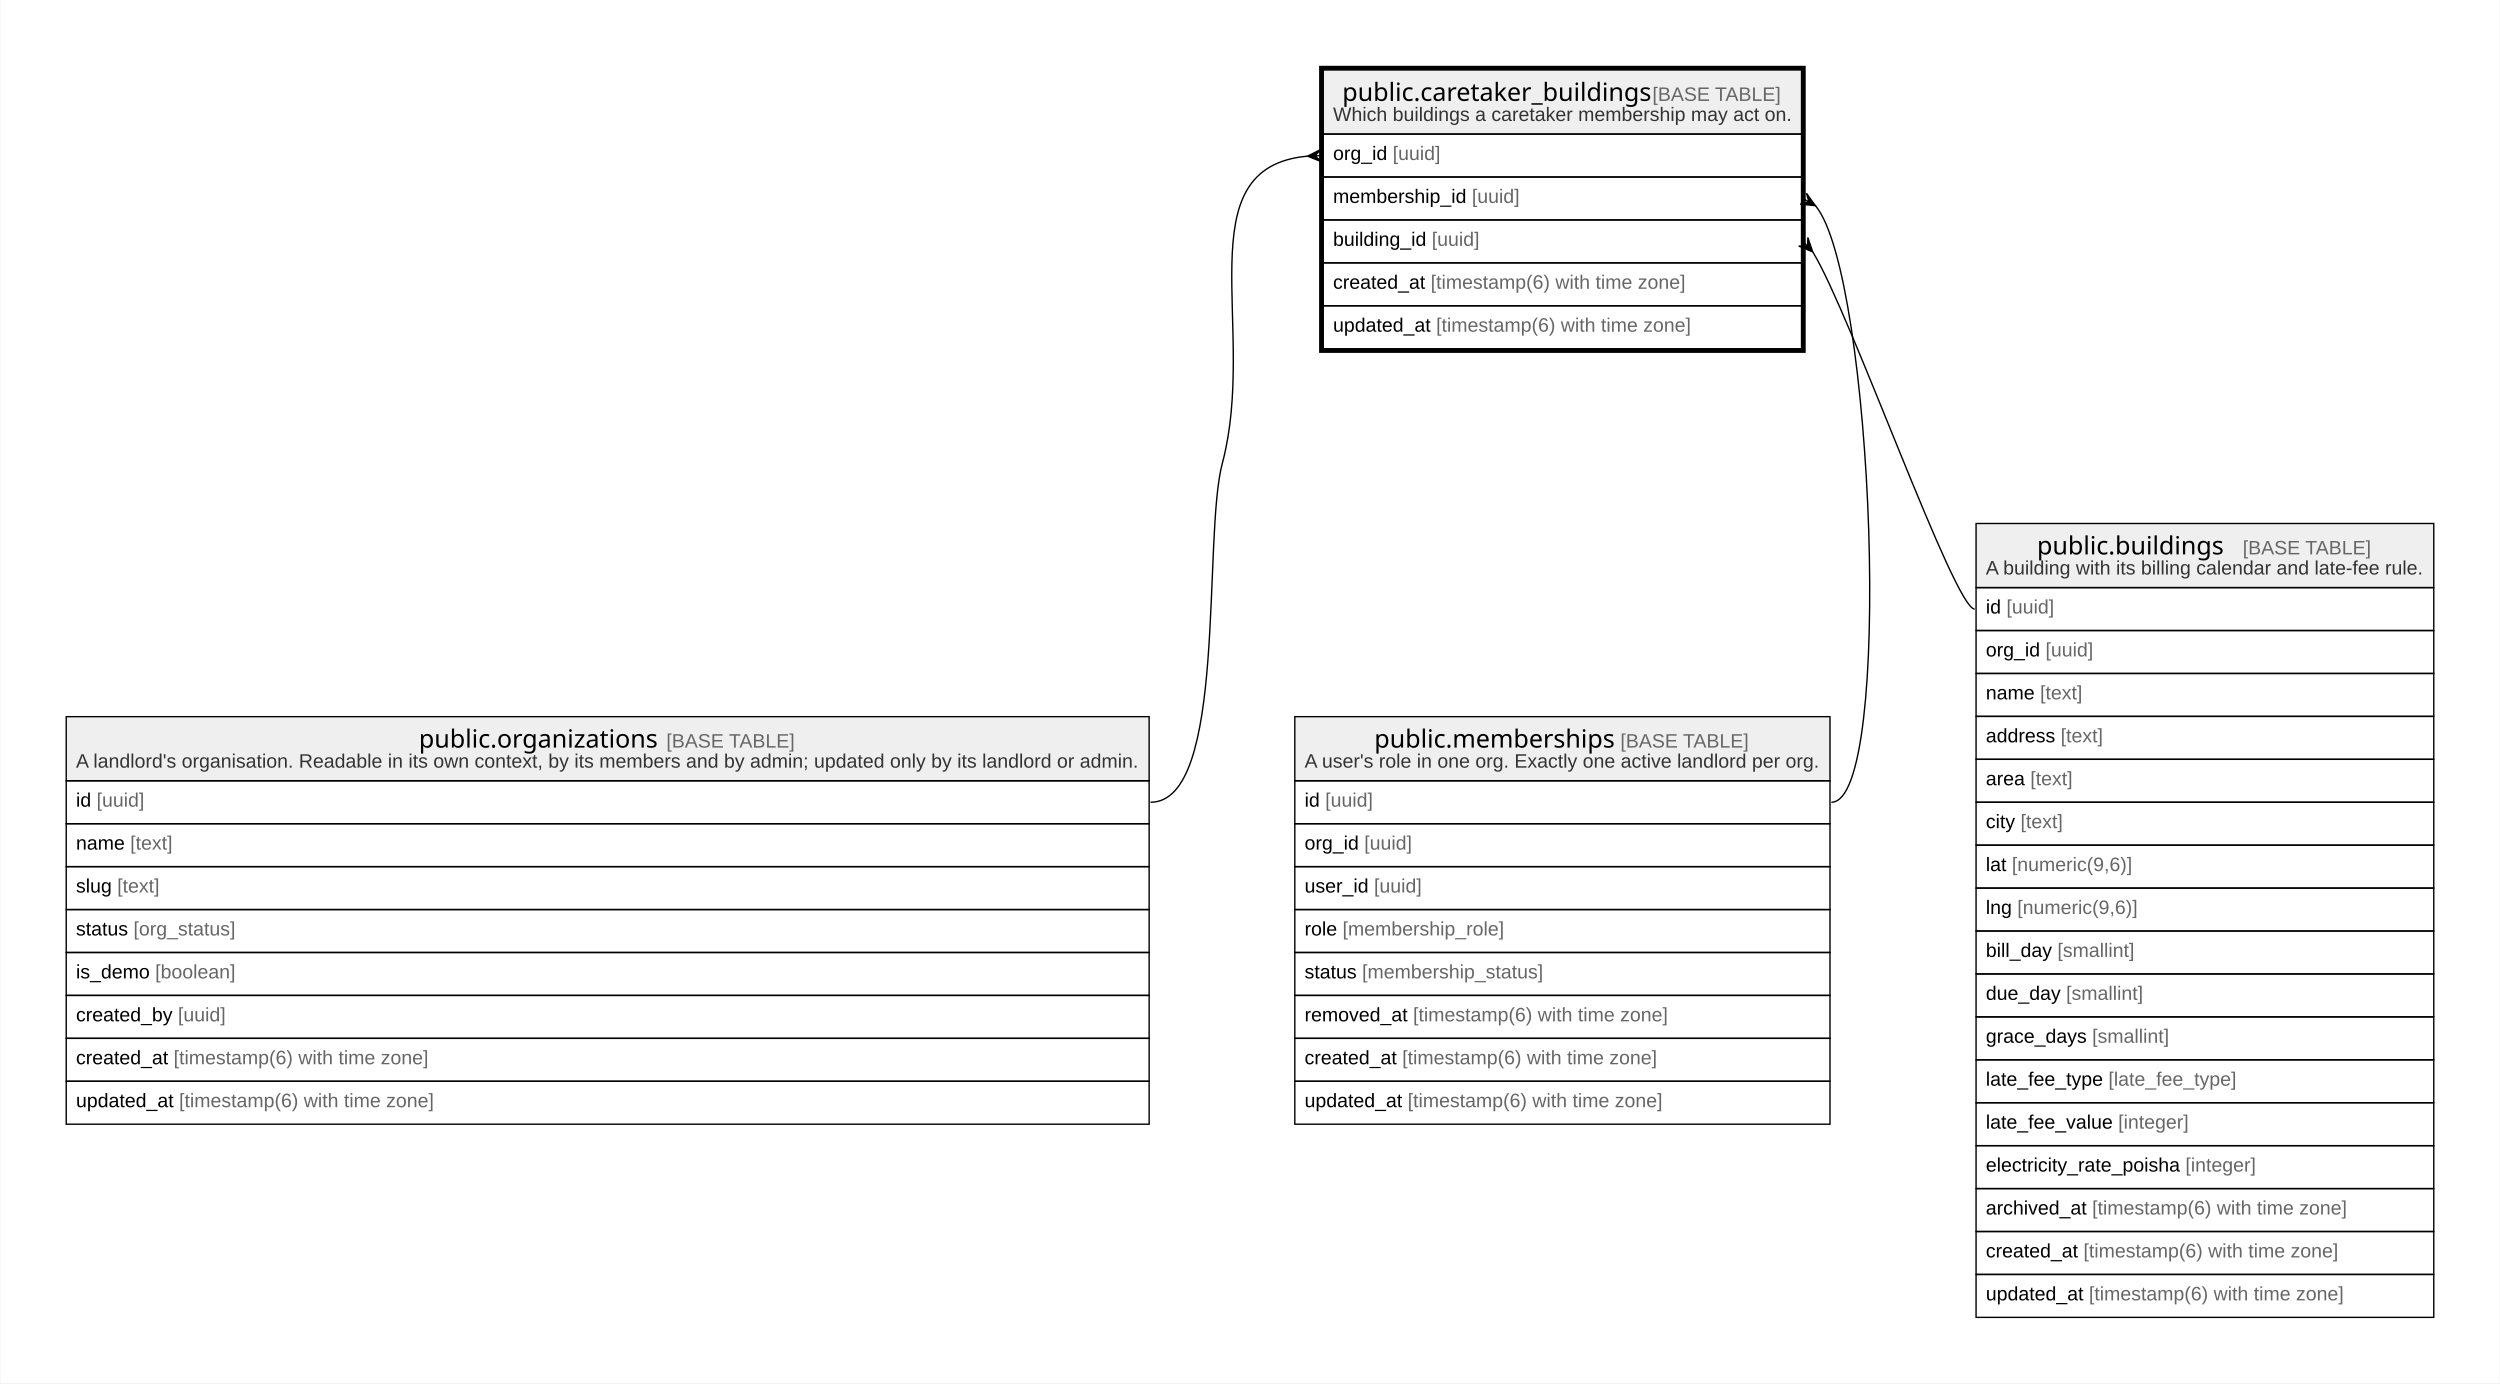
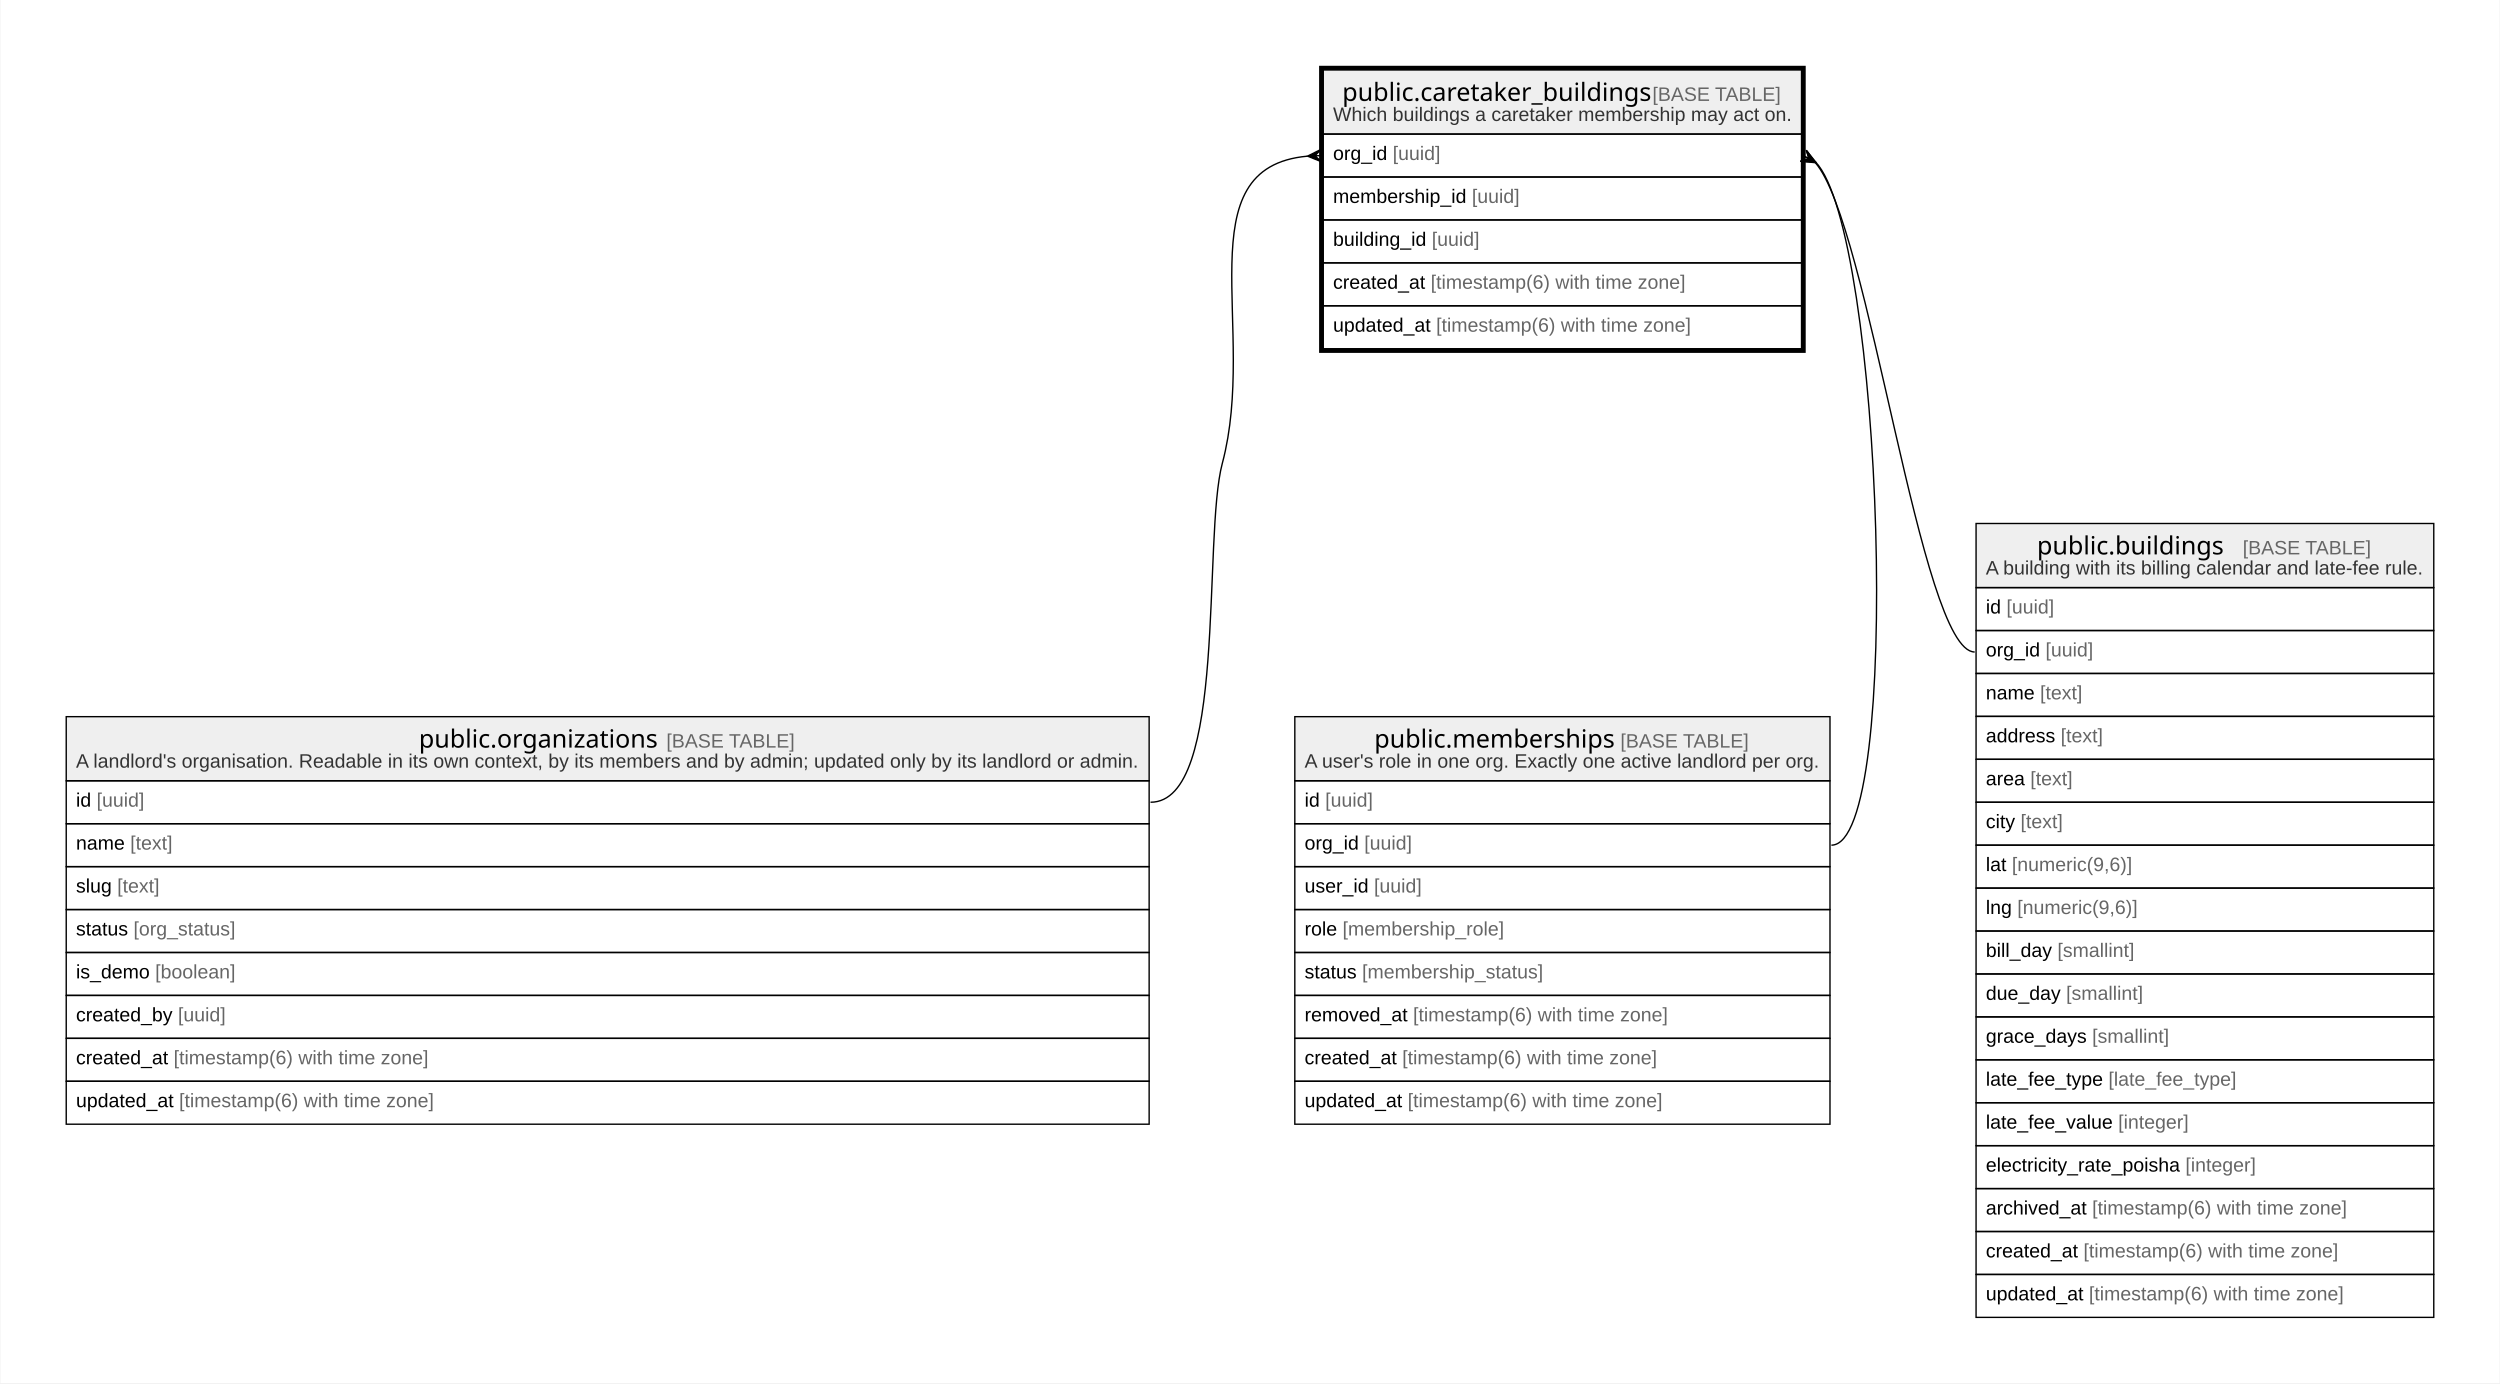
<svg xmlns="http://www.w3.org/2000/svg" width="1793pt" height="992pt" viewBox="0.00 0.00 1793.09 992.40">
  <g id="graph0" class="graph" transform="scale(1 1) rotate(0) translate(4 988.4)">
    <polygon fill="white" stroke="none" points="-4,4 -4,-988.4 1789.09,-988.4 1789.09,4 -4,4" />
    <g id="node1" class="node">
      <polygon fill="#efefef" stroke="none" points="945.12,-892.2 945.12,-938.2 1288.26,-938.2 1288.26,-892.2 945.12,-892.2" />
      <polygon fill="none" stroke="black" points="945.12,-892.2 945.12,-938.2 1288.26,-938.2 1288.26,-892.2 945.12,-892.2" />
      <text text-anchor="start" x="958.73" y="-916" font-family="Arial Bold" font-size="18.00">public.caretaker_buildings</text>
      <text text-anchor="start" x="1150.16" y="-916" font-family="Arial" font-size="14.00">    </text>
      <text text-anchor="start" x="1181.28" y="-916" font-family="Arial" font-size="14.00" fill="#666666">[BASE TABLE]</text>
      <text text-anchor="start" x="952.12" y="-901.6" font-family="Arial" font-size="14.00" fill="#333333">Which buildings a caretaker membership may act on.</text>
      <polygon fill="none" stroke="black" points="945.12,-861.4 945.12,-892.2 1288.26,-892.2 1288.26,-861.4 945.12,-861.4" />
      <text text-anchor="start" x="952.12" y="-873.6" font-family="Arial" font-size="14.00">org_id </text>
      <text text-anchor="start" x="994.92" y="-873.6" font-family="Arial" font-size="14.00" fill="#666666">[uuid]</text>
      <polygon fill="none" stroke="black" points="945.12,-830.6 945.12,-861.4 1288.26,-861.4 1288.26,-830.6 945.12,-830.6" />
      <text text-anchor="start" x="952.12" y="-842.8" font-family="Arial" font-size="14.00">membership_id </text>
      <text text-anchor="start" x="1051.72" y="-842.8" font-family="Arial" font-size="14.00" fill="#666666">[uuid]</text>
      <polygon fill="none" stroke="black" points="945.12,-799.8 945.12,-830.6 1288.26,-830.6 1288.26,-799.8 945.12,-799.8" />
      <text text-anchor="start" x="952.12" y="-812" font-family="Arial" font-size="14.00">building_id </text>
      <text text-anchor="start" x="1022.95" y="-812" font-family="Arial" font-size="14.00" fill="#666666">[uuid]</text>
      <polygon fill="none" stroke="black" points="945.12,-769 945.12,-799.8 1288.26,-799.8 1288.26,-769 945.12,-769" />
      <text text-anchor="start" x="952.12" y="-781.2" font-family="Arial" font-size="14.00">created_at </text>
      <text text-anchor="start" x="1022.17" y="-781.2" font-family="Arial" font-size="14.00" fill="#666666">[timestamp(6) with time zone]</text>
      <polygon fill="none" stroke="black" points="945.12,-738.2 945.12,-769 1288.26,-769 1288.26,-738.2 945.12,-738.2" />
      <text text-anchor="start" x="952.12" y="-750.4" font-family="Arial" font-size="14.00">updated_at </text>
      <text text-anchor="start" x="1026.08" y="-750.4" font-family="Arial" font-size="14.00" fill="#666666">[timestamp(6) with time zone]</text>
      <polygon fill="none" stroke="black" stroke-width="3" points="943.62,-736.7 943.62,-939.7 1289.76,-939.7 1289.76,-736.7 943.62,-736.7" />
    </g>
    <g id="node2" class="node">
      <polygon fill="#efefef" stroke="none" points="43.2,-428.2 43.2,-474.2 820.18,-474.2 820.18,-428.2 43.2,-428.2" />
      <polygon fill="none" stroke="black" points="43.2,-428.2 43.2,-474.2 820.18,-474.2 820.18,-428.2 43.2,-428.2" />
      <text text-anchor="start" x="296.21" y="-452" font-family="Arial Bold" font-size="18.00">public.organizations</text>
      <text text-anchor="start" x="442.68" y="-452" font-family="Arial" font-size="14.00">    </text>
      <text text-anchor="start" x="473.79" y="-452" font-family="Arial" font-size="14.00" fill="#666666">[BASE TABLE]</text>
      <text text-anchor="start" x="50.2" y="-437.6" font-family="Arial" font-size="14.00" fill="#333333">A landlord's organisation. Readable in its own context, by its members and by admin; updated only by its landlord or admin.</text>
      <polygon fill="none" stroke="black" points="43.2,-397.4 43.2,-428.2 820.18,-428.2 820.18,-397.4 43.2,-397.4" />
      <text text-anchor="start" x="50.2" y="-409.6" font-family="Arial" font-size="14.00">id </text>
      <text text-anchor="start" x="64.99" y="-409.6" font-family="Arial" font-size="14.00" fill="#666666">[uuid]</text>
      <polygon fill="none" stroke="black" points="43.2,-366.6 43.2,-397.4 820.18,-397.4 820.18,-366.6 43.2,-366.6" />
      <text text-anchor="start" x="50.2" y="-378.8" font-family="Arial" font-size="14.00">name </text>
      <text text-anchor="start" x="89.11" y="-378.8" font-family="Arial" font-size="14.00" fill="#666666">[text]</text>
      <polygon fill="none" stroke="black" points="43.2,-335.8 43.2,-366.6 820.18,-366.6 820.18,-335.8 43.2,-335.8" />
      <text text-anchor="start" x="50.2" y="-348" font-family="Arial" font-size="14.00">slug </text>
      <text text-anchor="start" x="79.77" y="-348" font-family="Arial" font-size="14.00" fill="#666666">[text]</text>
      <polygon fill="none" stroke="black" points="43.2,-305 43.2,-335.8 820.18,-335.8 820.18,-305 43.2,-305" />
      <text text-anchor="start" x="50.2" y="-317.2" font-family="Arial" font-size="14.00">status </text>
      <text text-anchor="start" x="91.44" y="-317.2" font-family="Arial" font-size="14.00" fill="#666666">[org_status]</text>
      <polygon fill="none" stroke="black" points="43.2,-274.2 43.2,-305 820.18,-305 820.18,-274.2 43.2,-274.2" />
      <text text-anchor="start" x="50.2" y="-286.4" font-family="Arial" font-size="14.00">is_demo </text>
      <text text-anchor="start" x="107.01" y="-286.4" font-family="Arial" font-size="14.00" fill="#666666">[boolean]</text>
      <polygon fill="none" stroke="black" points="43.2,-243.4 43.2,-274.2 820.18,-274.2 820.18,-243.4 43.2,-243.4" />
      <text text-anchor="start" x="50.2" y="-255.6" font-family="Arial" font-size="14.00">created_by </text>
      <text text-anchor="start" x="123.36" y="-255.6" font-family="Arial" font-size="14.00" fill="#666666">[uuid]</text>
      <polygon fill="none" stroke="black" points="43.2,-212.6 43.2,-243.4 820.18,-243.4 820.18,-212.6 43.2,-212.6" />
      <text text-anchor="start" x="50.2" y="-224.8" font-family="Arial" font-size="14.00">created_at </text>
      <text text-anchor="start" x="120.25" y="-224.8" font-family="Arial" font-size="14.00" fill="#666666">[timestamp(6) with time zone]</text>
      <polygon fill="none" stroke="black" points="43.2,-181.8 43.2,-212.6 820.18,-212.6 820.18,-181.8 43.2,-181.8" />
      <text text-anchor="start" x="50.2" y="-194" font-family="Arial" font-size="14.00">updated_at </text>
      <text text-anchor="start" x="124.16" y="-194" font-family="Arial" font-size="14.00" fill="#666666">[timestamp(6) with time zone]</text>
    </g>
    <g id="edge1" class="edge">
      <path fill="none" stroke="black" d="M933.83,-876.36C844.97,-868.31 898.35,-752.15 872.69,-656 858.45,-602.62 876.42,-412.8 821.18,-412.8" />
      <polygon fill="black" stroke="black" points="933.79,-876.36 943.59,-881.28 939.12,-876.58 943.45,-876.77 943.45,-876.77 943.45,-876.77 939.12,-876.58 943.98,-872.29 933.79,-876.36" />
    </g>
    <g id="node3" class="node">
      <polygon fill="#efefef" stroke="none" points="924.7,-428.2 924.7,-474.2 1308.68,-474.2 1308.68,-428.2 924.7,-428.2" />
      <polygon fill="none" stroke="black" points="924.7,-428.2 924.7,-474.2 1308.68,-474.2 1308.68,-428.2 924.7,-428.2" />
      <text text-anchor="start" x="981.71" y="-452" font-family="Arial Bold" font-size="18.00">public.memberships</text>
      <text text-anchor="start" x="1127.18" y="-452" font-family="Arial" font-size="14.00">    </text>
      <text text-anchor="start" x="1158.3" y="-452" font-family="Arial" font-size="14.00" fill="#666666">[BASE TABLE]</text>
      <text text-anchor="start" x="931.7" y="-437.6" font-family="Arial" font-size="14.00" fill="#333333">A user's role in one org. Exactly one active landlord per org.</text>
      <polygon fill="none" stroke="black" points="924.7,-397.4 924.7,-428.2 1308.68,-428.2 1308.68,-397.4 924.7,-397.4" />
      <text text-anchor="start" x="931.7" y="-409.6" font-family="Arial" font-size="14.00">id </text>
      <text text-anchor="start" x="946.49" y="-409.6" font-family="Arial" font-size="14.00" fill="#666666">[uuid]</text>
      <polygon fill="none" stroke="black" points="924.7,-366.6 924.7,-397.4 1308.68,-397.4 1308.68,-366.6 924.7,-366.6" />
      <text text-anchor="start" x="931.7" y="-378.8" font-family="Arial" font-size="14.00">org_id </text>
      <text text-anchor="start" x="974.51" y="-378.8" font-family="Arial" font-size="14.00" fill="#666666">[uuid]</text>
      <polygon fill="none" stroke="black" points="924.7,-335.8 924.7,-366.6 1308.68,-366.6 1308.68,-335.8 924.7,-335.8" />
      <text text-anchor="start" x="931.7" y="-348" font-family="Arial" font-size="14.00">user_id </text>
      <text text-anchor="start" x="981.51" y="-348" font-family="Arial" font-size="14.00" fill="#666666">[uuid]</text>
      <polygon fill="none" stroke="black" points="924.7,-305 924.7,-335.8 1308.68,-335.8 1308.68,-305 924.7,-305" />
      <text text-anchor="start" x="931.7" y="-317.2" font-family="Arial" font-size="14.00">role </text>
      <text text-anchor="start" x="958.93" y="-317.2" font-family="Arial" font-size="14.00" fill="#666666">[membership_role]</text>
      <polygon fill="none" stroke="black" points="924.7,-274.2 924.7,-305 1308.68,-305 1308.68,-274.2 924.7,-274.2" />
      <text text-anchor="start" x="931.7" y="-286.4" font-family="Arial" font-size="14.00">status </text>
      <text text-anchor="start" x="972.94" y="-286.4" font-family="Arial" font-size="14.00" fill="#666666">[membership_status]</text>
      <polygon fill="none" stroke="black" points="924.7,-243.4 924.7,-274.2 1308.68,-274.2 1308.68,-243.4 924.7,-243.4" />
      <text text-anchor="start" x="931.7" y="-255.6" font-family="Arial" font-size="14.00">removed_at </text>
      <text text-anchor="start" x="1009.52" y="-255.6" font-family="Arial" font-size="14.00" fill="#666666">[timestamp(6) with time zone]</text>
      <polygon fill="none" stroke="black" points="924.7,-212.6 924.7,-243.4 1308.68,-243.4 1308.68,-212.6 924.7,-212.6" />
      <text text-anchor="start" x="931.7" y="-224.8" font-family="Arial" font-size="14.00">created_at </text>
      <text text-anchor="start" x="1001.75" y="-224.8" font-family="Arial" font-size="14.00" fill="#666666">[timestamp(6) with time zone]</text>
      <polygon fill="none" stroke="black" points="924.7,-181.8 924.7,-212.6 1308.68,-212.6 1308.68,-181.8 924.7,-181.8" />
      <text text-anchor="start" x="931.7" y="-194" font-family="Arial" font-size="14.00">updated_at </text>
      <text text-anchor="start" x="1005.66" y="-194" font-family="Arial" font-size="14.00" fill="#666666">[timestamp(6) with time zone]</text>
    </g>
    <g id="edge2" class="edge">
-       <path fill="none" stroke="black" d="M1298.22,-840.83C1339.8,-791.96 1354.76,-412.8 1309.68,-412.8" />
-       <polygon fill="black" stroke="black" points="1298.21,-840.84 1287.3,-841.93 1293.59,-843.5 1289.84,-845.67 1289.84,-845.67 1289.84,-845.67 1293.59,-843.5 1291.8,-849.73 1298.21,-840.84" />
+       <path fill="none" stroke="black" d="M1298.27,-872.22C1346.36,-822.34 1361.59,-382 1309.68,-382" />
+       <polygon fill="black" stroke="black" points="1298.47,-872.11 1287.52,-872.64 1293.72,-874.53 1289.86,-876.5 1289.86,-876.5 1289.86,-876.5 1293.72,-874.53 1291.6,-880.66 1298.47,-872.11" />
    </g>
    <g id="node4" class="node">
      <polygon fill="#efefef" stroke="none" points="1413.49,-566.8 1413.49,-612.8 1741.89,-612.8 1741.89,-566.8 1413.49,-566.8" />
      <polygon fill="none" stroke="black" points="1413.49,-566.8 1413.49,-612.8 1741.89,-612.8 1741.89,-566.8 1413.49,-566.8" />
      <text text-anchor="start" x="1457.2" y="-590.6" font-family="Arial Bold" font-size="18.00">public.buildings</text>
      <text text-anchor="start" x="1573.69" y="-590.6" font-family="Arial" font-size="14.00">    </text>
      <text text-anchor="start" x="1604.81" y="-590.6" font-family="Arial" font-size="14.00" fill="#666666">[BASE TABLE]</text>
      <text text-anchor="start" x="1420.49" y="-576.2" font-family="Arial" font-size="14.00" fill="#333333">A building with its billing calendar and late-fee rule.</text>
      <polygon fill="none" stroke="black" points="1413.49,-536 1413.49,-566.8 1741.89,-566.8 1741.89,-536 1413.49,-536" />
      <text text-anchor="start" x="1420.49" y="-548.2" font-family="Arial" font-size="14.00">id </text>
      <text text-anchor="start" x="1435.27" y="-548.2" font-family="Arial" font-size="14.00" fill="#666666">[uuid]</text>
      <polygon fill="none" stroke="black" points="1413.49,-505.2 1413.49,-536 1741.89,-536 1741.89,-505.2 1413.49,-505.2" />
      <text text-anchor="start" x="1420.49" y="-517.4" font-family="Arial" font-size="14.00">org_id </text>
      <text text-anchor="start" x="1463.29" y="-517.4" font-family="Arial" font-size="14.00" fill="#666666">[uuid]</text>
      <polygon fill="none" stroke="black" points="1413.49,-474.4 1413.49,-505.2 1741.89,-505.2 1741.89,-474.4 1413.49,-474.4" />
      <text text-anchor="start" x="1420.49" y="-486.6" font-family="Arial" font-size="14.00">name </text>
      <text text-anchor="start" x="1459.4" y="-486.6" font-family="Arial" font-size="14.00" fill="#666666">[text]</text>
      <polygon fill="none" stroke="black" points="1413.49,-443.6 1413.49,-474.4 1741.89,-474.4 1741.89,-443.6 1413.49,-443.6" />
      <text text-anchor="start" x="1420.49" y="-455.8" font-family="Arial" font-size="14.00">address </text>
      <text text-anchor="start" x="1474.18" y="-455.8" font-family="Arial" font-size="14.00" fill="#666666">[text]</text>
      <polygon fill="none" stroke="black" points="1413.49,-412.8 1413.49,-443.6 1741.89,-443.6 1741.89,-412.8 1413.49,-412.8" />
      <text text-anchor="start" x="1420.49" y="-425" font-family="Arial" font-size="14.00">area </text>
      <text text-anchor="start" x="1452.4" y="-425" font-family="Arial" font-size="14.00" fill="#666666">[text]</text>
      <polygon fill="none" stroke="black" points="1413.49,-382 1413.49,-412.8 1741.89,-412.8 1741.89,-382 1413.49,-382" />
      <text text-anchor="start" x="1420.49" y="-394.2" font-family="Arial" font-size="14.00">city </text>
      <text text-anchor="start" x="1445.38" y="-394.2" font-family="Arial" font-size="14.00" fill="#666666">[text]</text>
      <polygon fill="none" stroke="black" points="1413.49,-351.2 1413.49,-382 1741.89,-382 1741.89,-351.2 1413.49,-351.2" />
      <text text-anchor="start" x="1420.49" y="-363.4" font-family="Arial" font-size="14.00">lat </text>
      <text text-anchor="start" x="1439.16" y="-363.4" font-family="Arial" font-size="14.00" fill="#666666">[numeric(9,6)]</text>
      <polygon fill="none" stroke="black" points="1413.49,-320.4 1413.49,-351.2 1741.89,-351.2 1741.89,-320.4 1413.49,-320.4" />
      <text text-anchor="start" x="1420.49" y="-332.6" font-family="Arial" font-size="14.00">lng </text>
      <text text-anchor="start" x="1443.06" y="-332.6" font-family="Arial" font-size="14.00" fill="#666666">[numeric(9,6)]</text>
      <polygon fill="none" stroke="black" points="1413.49,-289.6 1413.49,-320.4 1741.89,-320.4 1741.89,-289.6 1413.49,-289.6" />
      <text text-anchor="start" x="1420.49" y="-301.8" font-family="Arial" font-size="14.00">bill_day </text>
      <text text-anchor="start" x="1471.85" y="-301.8" font-family="Arial" font-size="14.00" fill="#666666">[smallint]</text>
      <polygon fill="none" stroke="black" points="1413.49,-258.8 1413.49,-289.6 1741.89,-289.6 1741.89,-258.8 1413.49,-258.8" />
      <text text-anchor="start" x="1420.49" y="-271" font-family="Arial" font-size="14.00">due_day </text>
      <text text-anchor="start" x="1478.09" y="-271" font-family="Arial" font-size="14.00" fill="#666666">[smallint]</text>
      <polygon fill="none" stroke="black" points="1413.49,-228 1413.49,-258.8 1741.89,-258.8 1741.89,-228 1413.49,-228" />
      <text text-anchor="start" x="1420.49" y="-240.2" font-family="Arial" font-size="14.00">grace_days </text>
      <text text-anchor="start" x="1496.76" y="-240.2" font-family="Arial" font-size="14.00" fill="#666666">[smallint]</text>
      <polygon fill="none" stroke="black" points="1413.49,-197.2 1413.49,-228 1741.89,-228 1741.89,-197.2 1413.49,-197.2" />
      <text text-anchor="start" x="1420.49" y="-209.4" font-family="Arial" font-size="14.00">late_fee_type </text>
      <text text-anchor="start" x="1508.45" y="-209.4" font-family="Arial" font-size="14.00" fill="#666666">[late_fee_type]</text>
      <polygon fill="none" stroke="black" points="1413.49,-166.4 1413.49,-197.2 1741.89,-197.2 1741.89,-166.4 1413.49,-166.4" />
      <text text-anchor="start" x="1420.49" y="-178.6" font-family="Arial" font-size="14.00">late_fee_value </text>
      <text text-anchor="start" x="1515.45" y="-178.6" font-family="Arial" font-size="14.00" fill="#666666">[integer]</text>
      <polygon fill="none" stroke="black" points="1413.49,-135.6 1413.49,-166.4 1741.89,-166.4 1741.89,-135.6 1413.49,-135.6" />
      <text text-anchor="start" x="1420.49" y="-147.8" font-family="Arial" font-size="14.00">electricity_rate_poisha </text>
      <text text-anchor="start" x="1563.67" y="-147.8" font-family="Arial" font-size="14.00" fill="#666666">[integer]</text>
      <polygon fill="none" stroke="black" points="1413.49,-104.8 1413.49,-135.6 1741.89,-135.6 1741.89,-104.8 1413.49,-104.8" />
      <text text-anchor="start" x="1420.49" y="-117" font-family="Arial" font-size="14.00">archived_at </text>
      <text text-anchor="start" x="1496.76" y="-117" font-family="Arial" font-size="14.00" fill="#666666">[timestamp(6) with time zone]</text>
      <polygon fill="none" stroke="black" points="1413.49,-74 1413.49,-104.8 1741.89,-104.8 1741.89,-74 1413.49,-74" />
      <text text-anchor="start" x="1420.49" y="-86.2" font-family="Arial" font-size="14.00">created_at </text>
      <text text-anchor="start" x="1490.53" y="-86.2" font-family="Arial" font-size="14.00" fill="#666666">[timestamp(6) with time zone]</text>
      <polygon fill="none" stroke="black" points="1413.49,-43.2 1413.49,-74 1741.89,-74 1741.89,-43.2 1413.49,-43.2" />
      <text text-anchor="start" x="1420.49" y="-55.4" font-family="Arial" font-size="14.00">updated_at </text>
      <text text-anchor="start" x="1494.45" y="-55.4" font-family="Arial" font-size="14.00" fill="#666666">[timestamp(6) with time zone]</text>
    </g>
    <g id="edge3" class="edge">
-       <path fill="none" stroke="black" d="M1296.35,-807.59C1323.13,-764.34 1397.95,-551.4 1412.49,-551.4" />
-       <polygon fill="black" stroke="black" points="1296.3,-807.64 1286.2,-811.89 1292.67,-811.54 1289.72,-814.71 1289.72,-814.71 1289.72,-814.71 1292.67,-811.54 1292.78,-818.02 1296.3,-807.64" />
+       <path fill="none" stroke="black" d="M1298.06,-871.76C1336.7,-828.47 1373.55,-520.6 1412.49,-520.6" />
+       <polygon fill="black" stroke="black" points="1298.23,-871.67 1287.32,-872.73 1293.6,-874.32 1289.84,-876.47 1289.84,-876.47 1289.84,-876.47 1293.6,-874.32 1291.79,-880.54 1298.23,-871.67" />
    </g>
  </g>
</svg>
